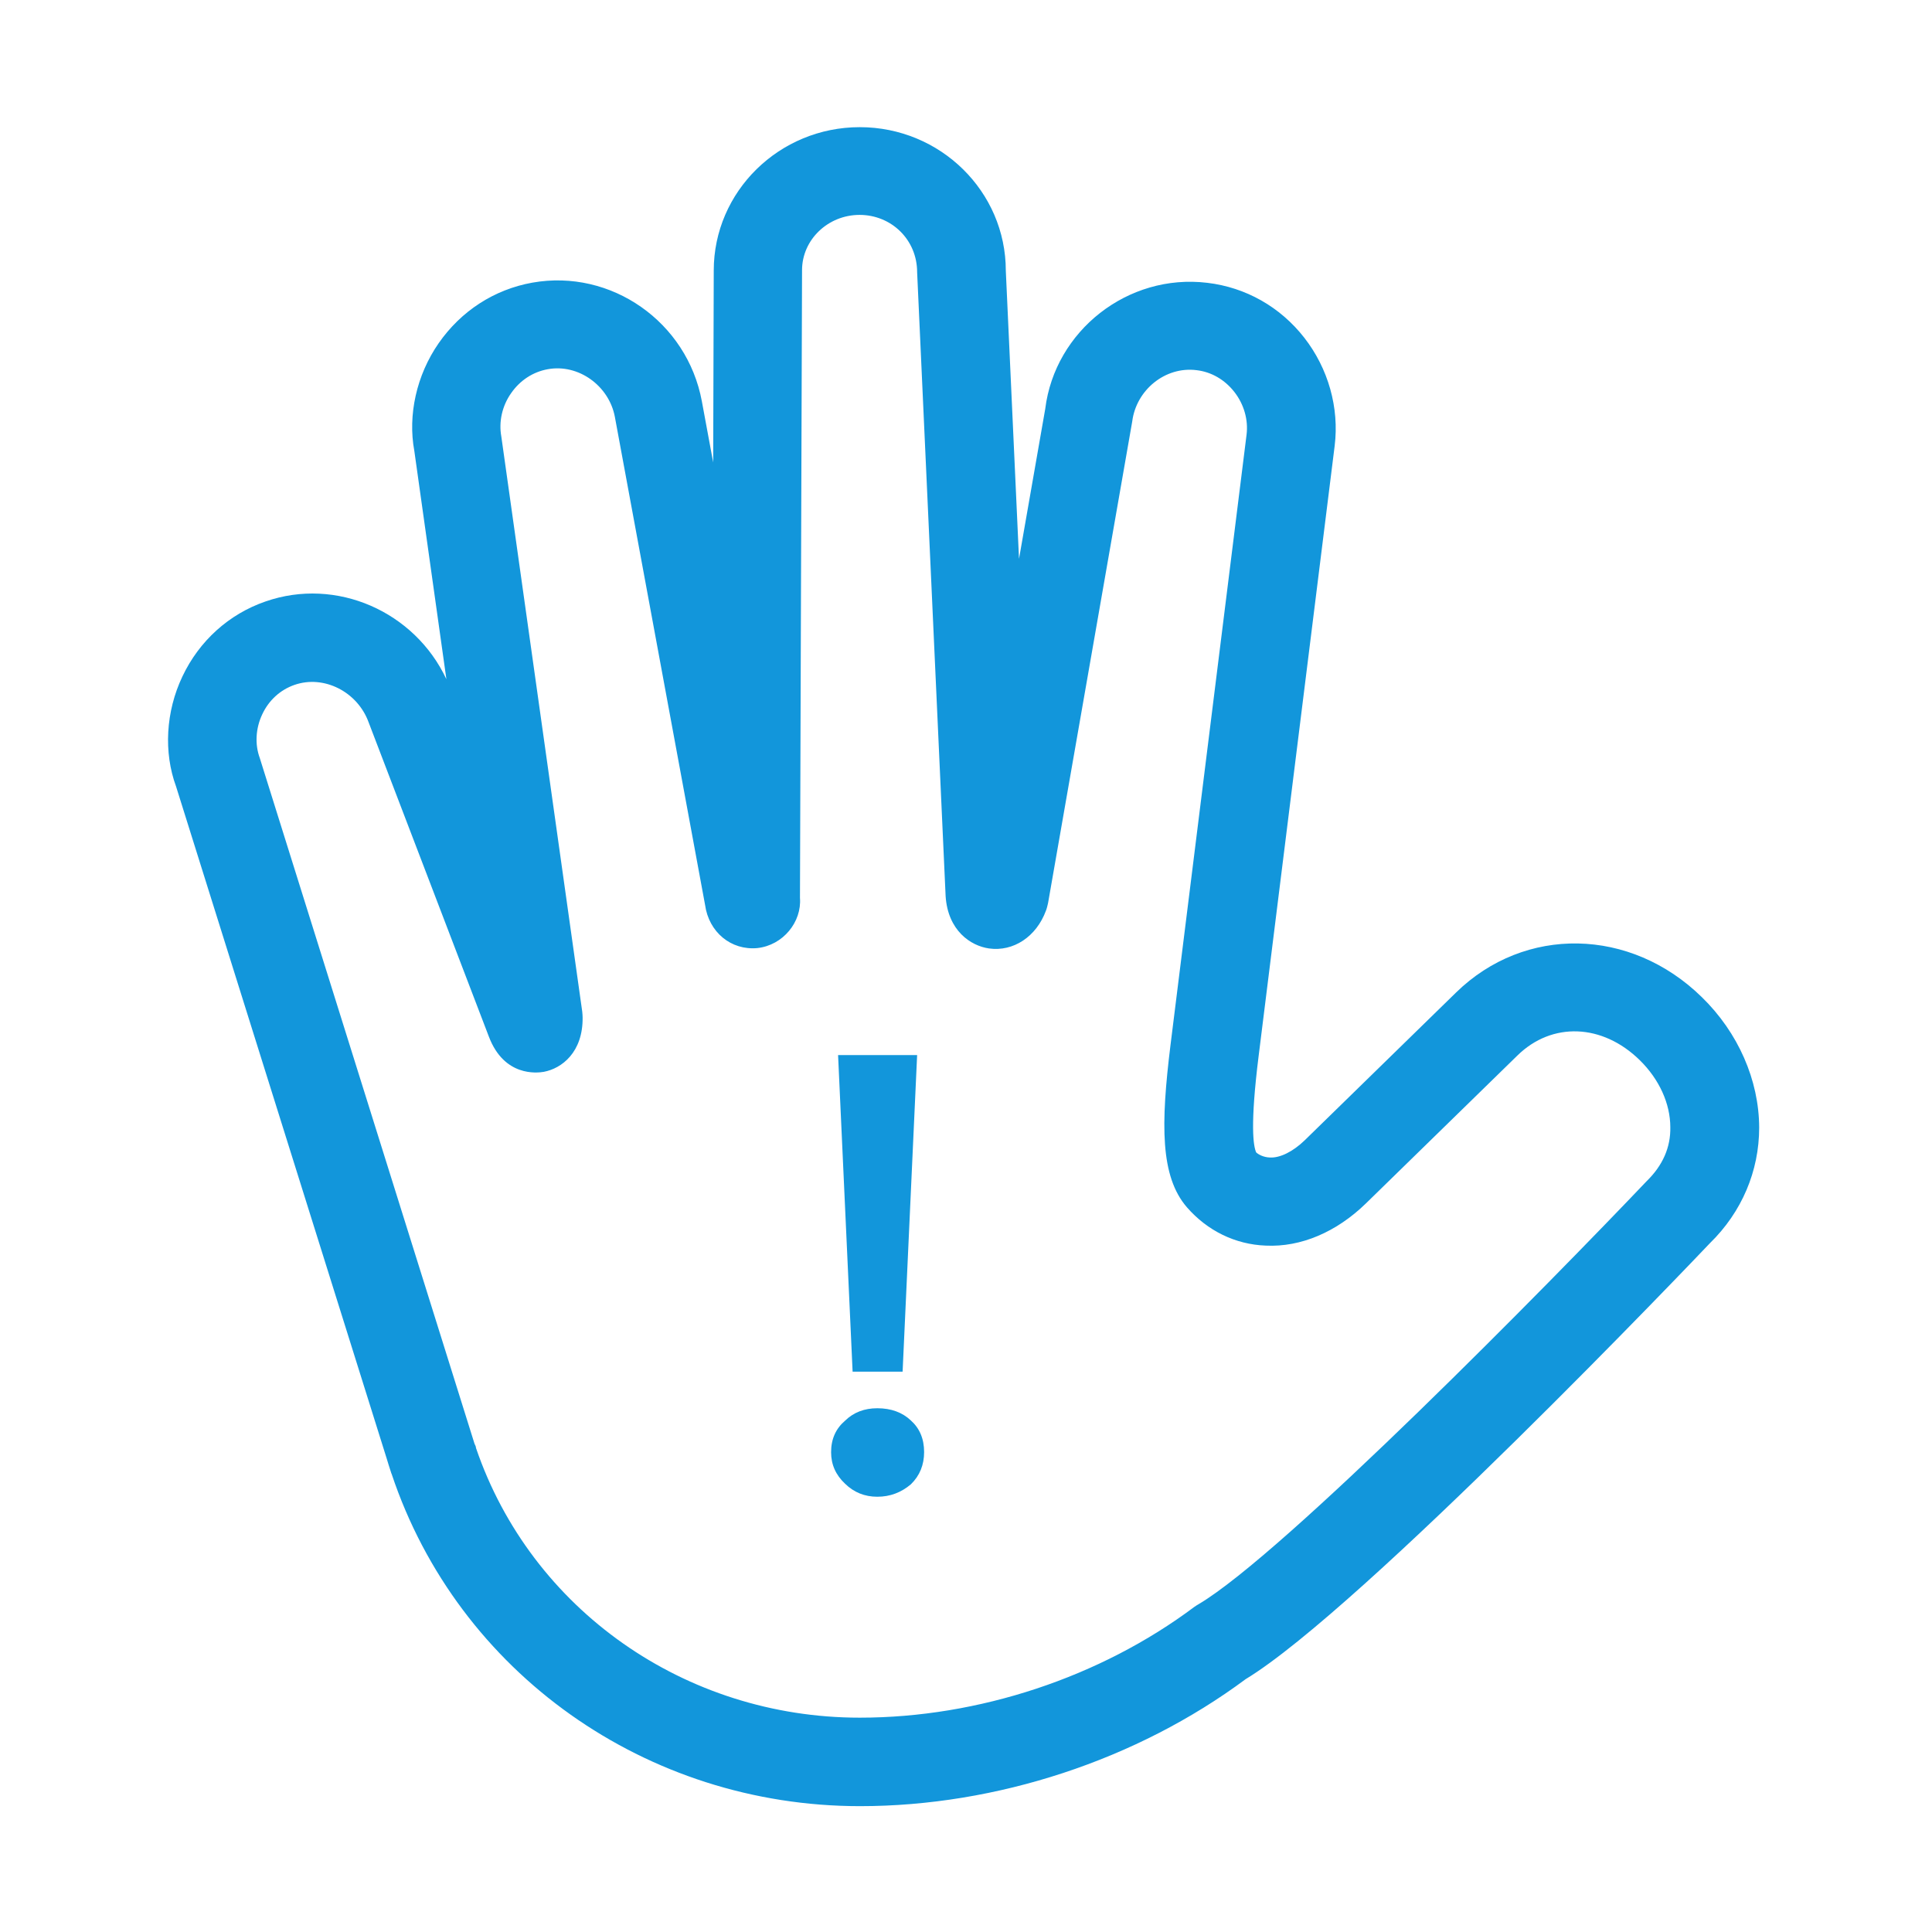
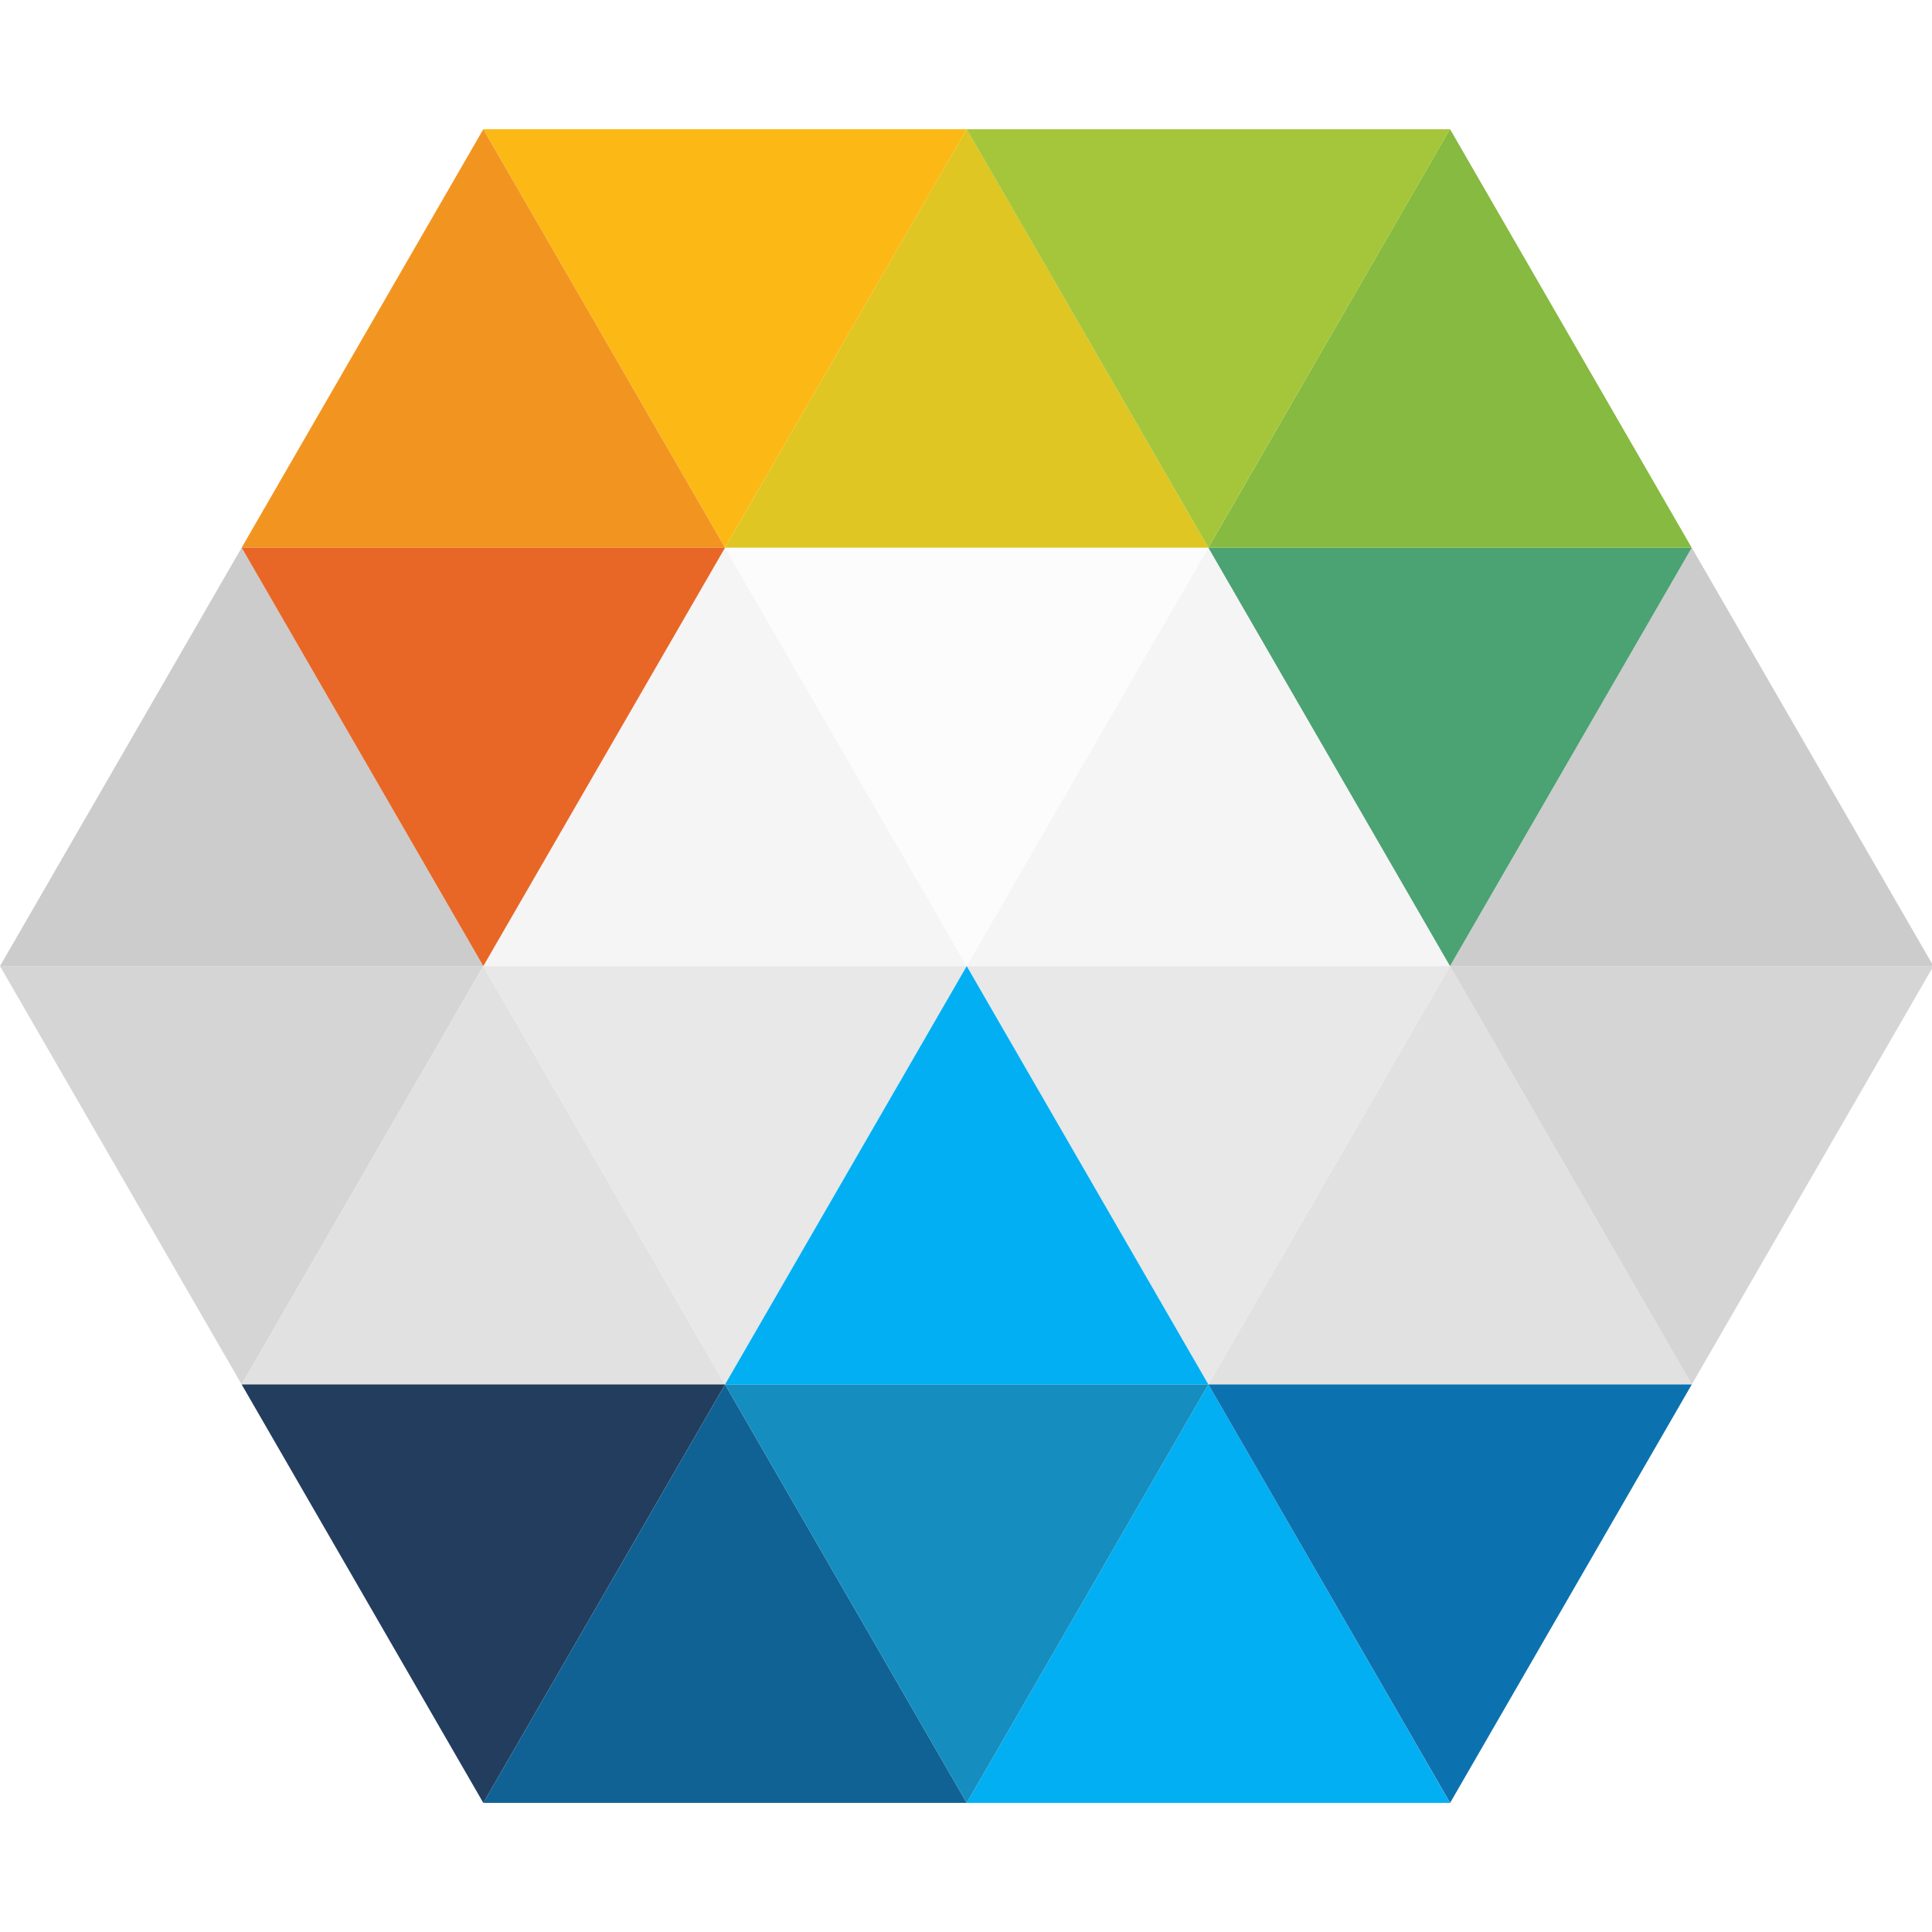
- <svg xmlns="http://www.w3.org/2000/svg" t="1758017897636" class="icon" viewBox="0 0 1024 1024" version="1.1" p-id="16721" width="200" height="200">
-   <path d="M478.4 727l7.7-167.8h-41.9l7.7 167.8zM465 746.4c-6.9 0-12.6 2.2-17.1 6.6-4.9 4.2-7.4 9.7-7.4 16.7 0 6.6 2.5 12.1 7.4 16.7 4.7 4.6 10.4 6.9 17.1 6.9 6.7 0 12.6-2.2 17.8-6.6 4.7-4.6 7-10.3 7-17.1 0-7-2.4-12.6-7-16.7-4.5-4.3-10.5-6.5-17.8-6.5z" fill="#1296db" p-id="16722" />
-   <path d="M902 528.5c-37.8-37-93.8-38-130.2-2.5l-80.3 78.4c-6.2 6-13.1 9.4-18.4 9.1-3.3-0.1-6-1.5-7.3-2.7-1.5-3.3-3.3-14.3 1.3-51.1l40.3-323.4c2.5-20.2-3.4-41-16.1-57.3-12.8-16.4-31.1-26.7-51.4-29.1-42.2-5.1-80.8 25.5-85.9 66.8l-13.9 79.5-7-152.7c0-42-34.7-76.1-77.4-76.1s-77.4 34.1-77.4 76l-0.3 101.7-6-32.4c-7.8-42.1-48.1-70.3-89.8-62.9-20.2 3.6-37.8 15-49.7 32.1-11.8 17-16.4 38.2-12.9 57.1l17 121c-16.8-35.9-58.3-54.3-95.9-41.2-19.4 6.7-35.1 20.9-44 39.7-8.9 18.7-10 40.3-3.4 58.3L205 773.2c0.7 2.2 1.3 4.4 2.2 7 0.1 0.4 0.2 0.7 0.4 1.1 35.2 105.3 134.9 176 248.2 176 72.4 0 146.8-24.5 204.4-67.3 61-36.9 239.1-223.7 246.1-231.1 16.9-16.5 26.1-38.2 26.1-61.3-0.1-25.1-11.1-50.3-30.4-69.1zM872.8 626C822 679.4 680.2 823.8 635.2 850.3c-0.7 0.4-1.5 0.9-2.2 1.4-49.8 37.3-114.4 58.7-177.3 58.7-92.7 0-174.2-57.4-203.4-142.9-0.1-0.8-0.2-1.2-0.8-2.3L137.7 401.8c-2.7-7.3-2.2-15.8 1.3-23.2 3.5-7.5 9.6-13 17.1-15.6 15.5-5.4 33.4 3.6 39.3 19.9l63.7 166.5c8.1 21.4 25.6 19.3 29.1 18.7 9.6-1.8 20.8-10.4 20.6-28.8 0-1-0.1-2-0.2-3.1l-42.9-304.9c-1.4-7.7 0.4-16.1 5.2-22.9 4.7-6.8 11.6-11.3 19.4-12.7 16.2-3 32.5 8.7 35.6 25.3l47.8 258.6c2 14.5 13.8 24.2 27.7 22.9 13.7-1.5 23.6-13.9 22.6-26.6l1.1-332.7c0-16.1 13.7-29.3 30.5-29.3s30.5 13.1 30.5 30.4L501.2 475c1.2 18.2 13.2 26.3 23 27.7 12.9 1.8 25.1-6.2 30.2-20.1 0.5-1.3 0.8-2.7 1.1-4l44.6-255.2c2.1-16.7 17.5-29.3 34.1-27.2 7.8 0.9 14.9 5 20 11.5s7.5 14.8 6.5 22.7l-40.3 323.4c-5.2 42.1-5.5 69.7 8.7 86.1 10.8 12.4 25.6 19.7 41.8 20.3 18.6 0.9 37.5-7.2 53.1-22.4l80.3-78.4c18.3-17.9 45-16.9 64.8 2.5 10.3 10.1 16.2 23 16.2 35.6 0.2 10.6-4 20.2-12.5 28.5z" fill="#1296db" p-id="16723" />
+ <svg xmlns="http://www.w3.org/2000/svg" t="1758017972318" class="icon" viewBox="0 0 1182 1024" version="1.1" p-id="17418" width="200" height="200">
+   <path d="M147.844 256.06L0 512.06h295.689z" fill="#CCCCCC" p-id="17419" />
+   <path d="M0 512.06L147.844 768l147.844-255.94z" fill="#D5D5D5" p-id="17420" />
+   <path d="M295.689 512.06L147.844 768h295.749z" fill="#E1E1E1" p-id="17421" />
+   <path d="M295.689 512.06L443.593 768l147.844-255.94z" fill="#E8E8E8" p-id="17422" />
+   <path d="M443.593 256.06l-147.904 256h295.749z" fill="#F5F5F5" p-id="17423" />
+   <path d="M443.593 256.06l147.844 256 147.844-256z" fill="#FCFCFC" p-id="17424" />
+   <path d="M739.282 256.06l-147.844 256h295.689z" fill="#F5F5F5" p-id="17425" />
+   <path d="M1035.031 256.06l-147.904 256H1182.876z" fill="#CCCCCC" p-id="17426" />
+   <path d="M591.438 512.06l147.844 255.94 147.844-255.94z" fill="#E8E8E8" p-id="17427" />
+   <path d="M887.127 512.06L739.282 768h295.749z" fill="#E1E1E1" p-id="17428" />
+   <path d="M887.127 512.06l147.904 255.94L1182.876 512.06z" fill="#D5D5D5" p-id="17429" />
+   <path d="M591.438 0L443.593 256.06h295.689z" fill="#DFC623" p-id="17430" />
+   <path d="M295.689 0.06l147.904 256L591.438 0.06z" fill="#FCB915" p-id="17431" />
+   <path d="M295.689 0.06l-147.844 256h295.749z" fill="#F29520" p-id="17432" />
+   <path d="M147.844 256.06l147.844 256 147.904-256z" fill="#E86726" p-id="17433" />
+   <path d="M739.282 256.06l147.844 256 147.904-256z" fill="#4BA273" p-id="17434" />
+   <path d="M887.127 0l-147.844 256.06h295.689z" fill="#86BA40" p-id="17435" />
+   <path d="M591.438 0.06l147.844 256L887.127 0.06z" fill="#A5C63B" p-id="17436" />
+   <path d="M739.282 768l-147.844 256h295.689z" fill="#02AFF3" p-id="17437" />
+   <path d="M147.844 768l147.844 256 147.904-256z" fill="#233D5E" p-id="17438" />
+   <path d="M443.593 768l-147.904 256h295.749z" fill="#106294" p-id="17439" />
+   <path d="M591.438 512.06L443.593 768h295.689z" fill="#02AFF3" p-id="17440" />
+   <path d="M443.593 768l147.844 256 147.844-256z" fill="#158DBF" p-id="17441" />
+   <path d="M739.282 768l147.904 256 147.844-256z" fill="#0C72AF" p-id="17442" />
</svg>
